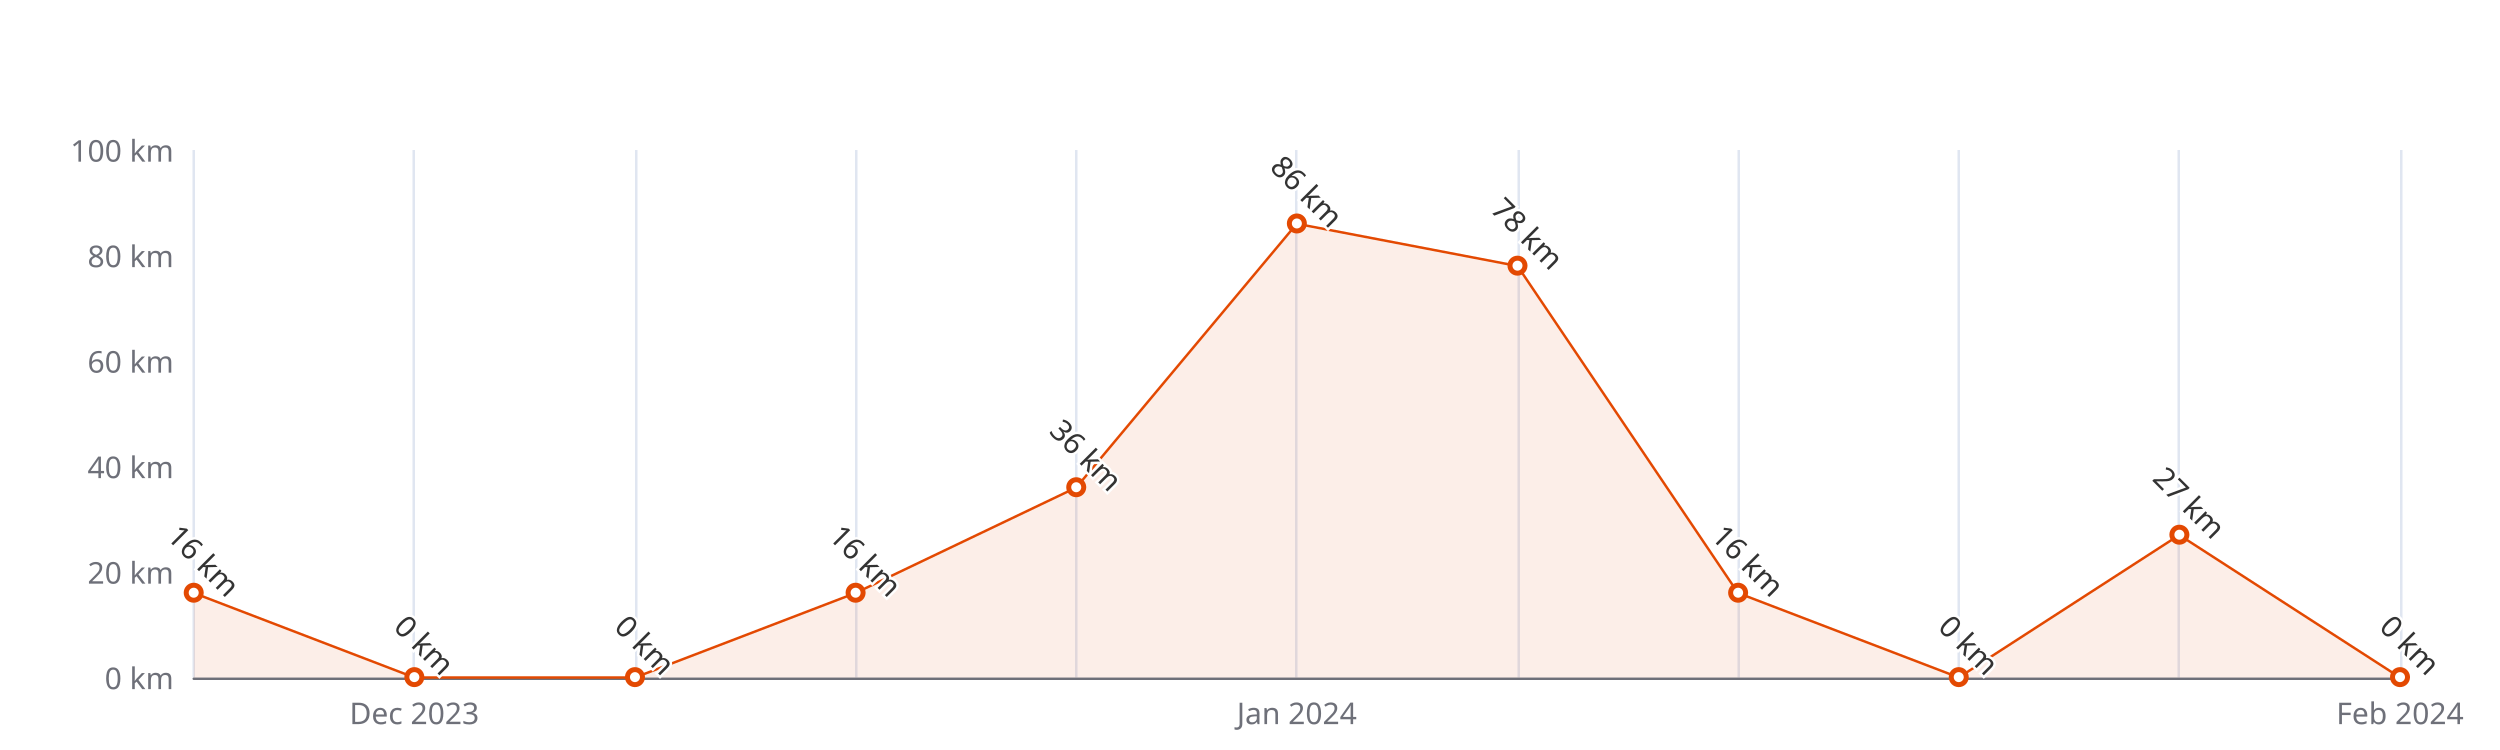
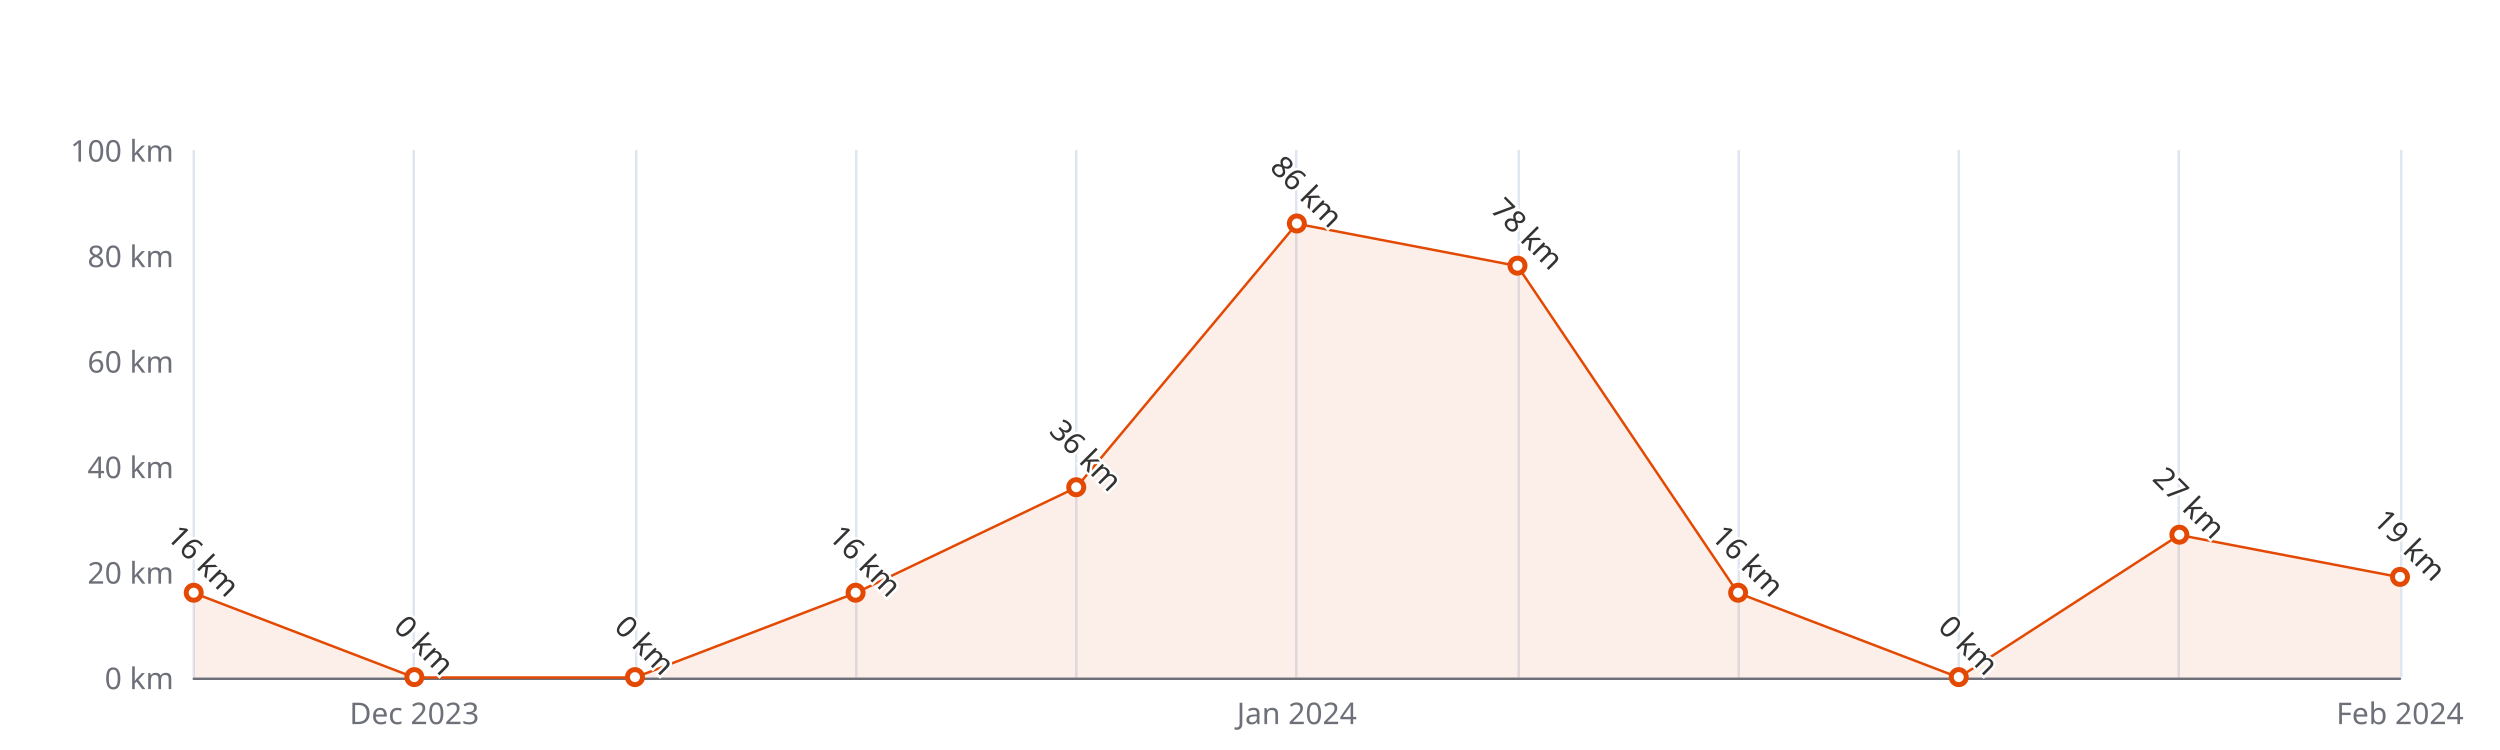
<svg xmlns="http://www.w3.org/2000/svg" width="1000" height="300" version="1.1" baseProfile="full" viewBox="0 0 1000 300">
  <rect width="1000" height="300" x="0" y="0" id="0" fill="#ffffff" />
  <path d="M77.5 60L77.5 271" fill="none" stroke="#E0E6F1" />
  <path d="M165.5 60L165.5 271" fill="none" stroke="#E0E6F1" />
  <path d="M254.5 60L254.5 271" fill="none" stroke="#E0E6F1" />
  <path d="M342.5 60L342.5 271" fill="none" stroke="#E0E6F1" />
  <path d="M430.5 60L430.5 271" fill="none" stroke="#E0E6F1" />
  <path d="M518.5 60L518.5 271" fill="none" stroke="#E0E6F1" />
  <path d="M607.5 60L607.5 271" fill="none" stroke="#E0E6F1" />
  <path d="M695.5 60L695.5 271" fill="none" stroke="#E0E6F1" />
  <path d="M783.5 60L783.5 271" fill="none" stroke="#E0E6F1" />
  <path d="M871.5 60L871.5 271" fill="none" stroke="#E0E6F1" />
  <path d="M960.5 60L960.5 271" fill="none" stroke="#E0E6F1" />
  <path d="M77.5 271.5L960 271.5" fill="none" stroke="#6E7079" stroke-linecap="round" />
  <text dominant-baseline="central" text-anchor="end" style="font-size:12px;font-family:sans-serif;" xml:space="preserve" transform="translate(69.48 271)" fill="#6E7079">0 km</text>
  <text dominant-baseline="central" text-anchor="end" style="font-size:12px;font-family:sans-serif;" xml:space="preserve" transform="translate(69.48 228.8)" fill="#6E7079">20 km</text>
  <text dominant-baseline="central" text-anchor="end" style="font-size:12px;font-family:sans-serif;" xml:space="preserve" transform="translate(69.48 186.6)" fill="#6E7079">40 km</text>
  <text dominant-baseline="central" text-anchor="end" style="font-size:12px;font-family:sans-serif;" xml:space="preserve" transform="translate(69.48 144.4)" fill="#6E7079">60 km</text>
  <text dominant-baseline="central" text-anchor="end" style="font-size:12px;font-family:sans-serif;" xml:space="preserve" transform="translate(69.48 102.2)" fill="#6E7079">80 km</text>
  <text dominant-baseline="central" text-anchor="end" style="font-size:12px;font-family:sans-serif;" xml:space="preserve" transform="translate(69.48 60)" fill="#6E7079">100 km</text>
  <text dominant-baseline="central" text-anchor="middle" style="font-size:12px;font-family:sans-serif;" xml:space="preserve" y="6" transform="translate(165.732 279)" fill="#6E7079">Dec 2023</text>
  <text dominant-baseline="central" text-anchor="middle" style="font-size:12px;font-family:sans-serif;" xml:space="preserve" y="6" transform="translate(518.74 279)" fill="#6E7079">Jan 2024</text>
  <text dominant-baseline="central" text-anchor="middle" style="font-size:12px;font-family:sans-serif;" xml:space="preserve" y="6" transform="translate(960 279)" fill="#6E7079">Feb 2024</text>
  <g clip-path="url(#zr5-c0)">
-     <path d="M77.5 237.2L165.7 271L254 271L342.2 237.2L430.5 195L518.7 89.5L607 106.4L695.2 237.2L783.5 271L871.7 214L960 271L871.7 271L783.5 271L695.2 271L607 271L518.7 271L430.5 271L342.2 271L254 271L165.7 271L77.5 271Z" fill="rgb(227,73,2)" fill-opacity="0.09" />
-     <path d="M77.5 237.2L165.7 271L254 271L342.2 237.2L430.5 195L518.7 89.5L607 106.4L695.2 237.2L783.5 271L871.7 214L960 271" fill="none" stroke="#E34902" stroke-linejoin="bevel" />
+     <path d="M77.5 237.2L165.7 271L254 271L342.2 237.2L430.5 195L518.7 89.5L607 106.4L695.2 237.2L783.5 271L871.7 214L960 230.9L960 271L871.7 271L783.5 271L695.2 271L607 271L518.7 271L430.5 271L342.2 271L254 271L165.7 271L77.5 271Z" fill="rgb(227,73,2)" fill-opacity="0.09" />
+     <path d="M77.5 237.2L165.7 271L254 271L342.2 237.2L430.5 195L518.7 89.5L607 106.4L695.2 237.2L783.5 271L871.7 214L960 230.9" fill="none" stroke="#E34902" stroke-linejoin="bevel" />
  </g>
  <path d="M1 0A1 1 0 1 1 1 -0.1A1 1 0 0 1 1 0" transform="matrix(3,0,0,3,77.48,237.24)" fill="#fff" stroke="#E34902" stroke-width="0.667" />
  <path d="M1 0A1 1 0 1 1 1 -0.1A1 1 0 0 1 1 0" transform="matrix(3,0,0,3,165.732,271)" fill="#fff" stroke="#E34902" stroke-width="0.667" />
  <path d="M1 0A1 1 0 1 1 1 -0.1A1 1 0 0 1 1 0" transform="matrix(3,0,0,3,253.984,271)" fill="#fff" stroke="#E34902" stroke-width="0.667" />
  <path d="M1 0A1 1 0 1 1 1 -0.1A1 1 0 0 1 1 0" transform="matrix(3,0,0,3,342.236,237.24)" fill="#fff" stroke="#E34902" stroke-width="0.667" />
  <path d="M1 0A1 1 0 1 1 1 -0.1A1 1 0 0 1 1 0" transform="matrix(3,0,0,3,430.488,195.04)" fill="#fff" stroke="#E34902" stroke-width="0.667" />
  <path d="M1 0A1 1 0 1 1 1 -0.1A1 1 0 0 1 1 0" transform="matrix(3,0,0,3,518.74,89.54)" fill="#fff" stroke="#E34902" stroke-width="0.667" />
  <path d="M1 0A1 1 0 1 1 1 -0.1A1 1 0 0 1 1 0" transform="matrix(3,0,0,3,606.992,106.42)" fill="#fff" stroke="#E34902" stroke-width="0.667" />
  <path d="M1 0A1 1 0 1 1 1 -0.1A1 1 0 0 1 1 0" transform="matrix(3,0,0,3,695.244,237.24)" fill="#fff" stroke="#E34902" stroke-width="0.667" />
  <path d="M1 0A1 1 0 1 1 1 -0.1A1 1 0 0 1 1 0" transform="matrix(3,0,0,3,783.496,271)" fill="#fff" stroke="#E34902" stroke-width="0.667" />
  <path d="M1 0A1 1 0 1 1 1 -0.1A1 1 0 0 1 1 0" transform="matrix(3,0,0,3,871.748,214.03)" fill="#fff" stroke="#E34902" stroke-width="0.667" />
-   <path d="M1 0A1 1 0 1 1 1 -0.1A1 1 0 0 1 1 0" transform="matrix(3,0,0,3,960,271)" fill="#fff" stroke="#E34902" stroke-width="0.667" />
+   <path d="M1 0A1 1 0 1 1 1 -0.1A1 1 0 0 1 1 0" transform="matrix(3,0,0,3,960,230.91)" fill="#fff" stroke="#E34902" stroke-width="0.667" />
  <text dominant-baseline="central" text-anchor="middle" style="font-size:12px;font-family:sans-serif;" xml:space="preserve" y="-6" transform="matrix(0.707,0.707,-0.707,0.707,77.48,228.24)" fill="#333" stroke="rgb(255,255,255)" stroke-width="2" paint-order="stroke" stroke-miterlimit="2">16 km</text>
  <text dominant-baseline="central" text-anchor="middle" style="font-size:12px;font-family:sans-serif;" xml:space="preserve" y="-6" transform="matrix(0.707,0.707,-0.707,0.707,165.732,262)" fill="#333" stroke="rgb(255,255,255)" stroke-width="2" paint-order="stroke" stroke-miterlimit="2">0 km</text>
  <text dominant-baseline="central" text-anchor="middle" style="font-size:12px;font-family:sans-serif;" xml:space="preserve" y="-6" transform="matrix(0.707,0.707,-0.707,0.707,253.984,262)" fill="#333" stroke="rgb(255,255,255)" stroke-width="2" paint-order="stroke" stroke-miterlimit="2">0 km</text>
  <text dominant-baseline="central" text-anchor="middle" style="font-size:12px;font-family:sans-serif;" xml:space="preserve" y="-6" transform="matrix(0.707,0.707,-0.707,0.707,342.236,228.24)" fill="#333" stroke="rgb(255,255,255)" stroke-width="2" paint-order="stroke" stroke-miterlimit="2">16 km</text>
  <text dominant-baseline="central" text-anchor="middle" style="font-size:12px;font-family:sans-serif;" xml:space="preserve" y="-6" transform="matrix(0.707,0.707,-0.707,0.707,430.488,186.04)" fill="#333" stroke="rgb(255,255,255)" stroke-width="2" paint-order="stroke" stroke-miterlimit="2">36 km</text>
  <text dominant-baseline="central" text-anchor="middle" style="font-size:12px;font-family:sans-serif;" xml:space="preserve" y="-6" transform="matrix(0.707,0.707,-0.707,0.707,518.74,80.54)" fill="#333" stroke="rgb(255,255,255)" stroke-width="2" paint-order="stroke" stroke-miterlimit="2">86 km</text>
  <text dominant-baseline="central" text-anchor="middle" style="font-size:12px;font-family:sans-serif;" xml:space="preserve" y="-6" transform="matrix(0.707,0.707,-0.707,0.707,606.992,97.42)" fill="#333" stroke="rgb(255,255,255)" stroke-width="2" paint-order="stroke" stroke-miterlimit="2">78 km</text>
  <text dominant-baseline="central" text-anchor="middle" style="font-size:12px;font-family:sans-serif;" xml:space="preserve" y="-6" transform="matrix(0.707,0.707,-0.707,0.707,695.244,228.24)" fill="#333" stroke="rgb(255,255,255)" stroke-width="2" paint-order="stroke" stroke-miterlimit="2">16 km</text>
  <text dominant-baseline="central" text-anchor="middle" style="font-size:12px;font-family:sans-serif;" xml:space="preserve" y="-6" transform="matrix(0.707,0.707,-0.707,0.707,783.496,262)" fill="#333" stroke="rgb(255,255,255)" stroke-width="2" paint-order="stroke" stroke-miterlimit="2">0 km</text>
  <text dominant-baseline="central" text-anchor="middle" style="font-size:12px;font-family:sans-serif;" xml:space="preserve" y="-6" transform="matrix(0.707,0.707,-0.707,0.707,871.748,205.03)" fill="#333" stroke="rgb(255,255,255)" stroke-width="2" paint-order="stroke" stroke-miterlimit="2">27 km</text>
-   <text dominant-baseline="central" text-anchor="middle" style="font-size:12px;font-family:sans-serif;" xml:space="preserve" y="-6" transform="matrix(0.707,0.707,-0.707,0.707,960,262)" fill="#333" stroke="rgb(255,255,255)" stroke-width="2" paint-order="stroke" stroke-miterlimit="2">0 km</text>
+   <text dominant-baseline="central" text-anchor="middle" style="font-size:12px;font-family:sans-serif;" xml:space="preserve" y="-6" transform="matrix(0.707,0.707,-0.707,0.707,960,221.91)" fill="#333" stroke="rgb(255,255,255)" stroke-width="2" paint-order="stroke" stroke-miterlimit="2">19 km</text>
  <defs>
    <clipPath id="zr5-c0">
      <path d="M76 59.5l884 0l0 212l-884 0Z" fill="#000" />
    </clipPath>
  </defs>
</svg>
